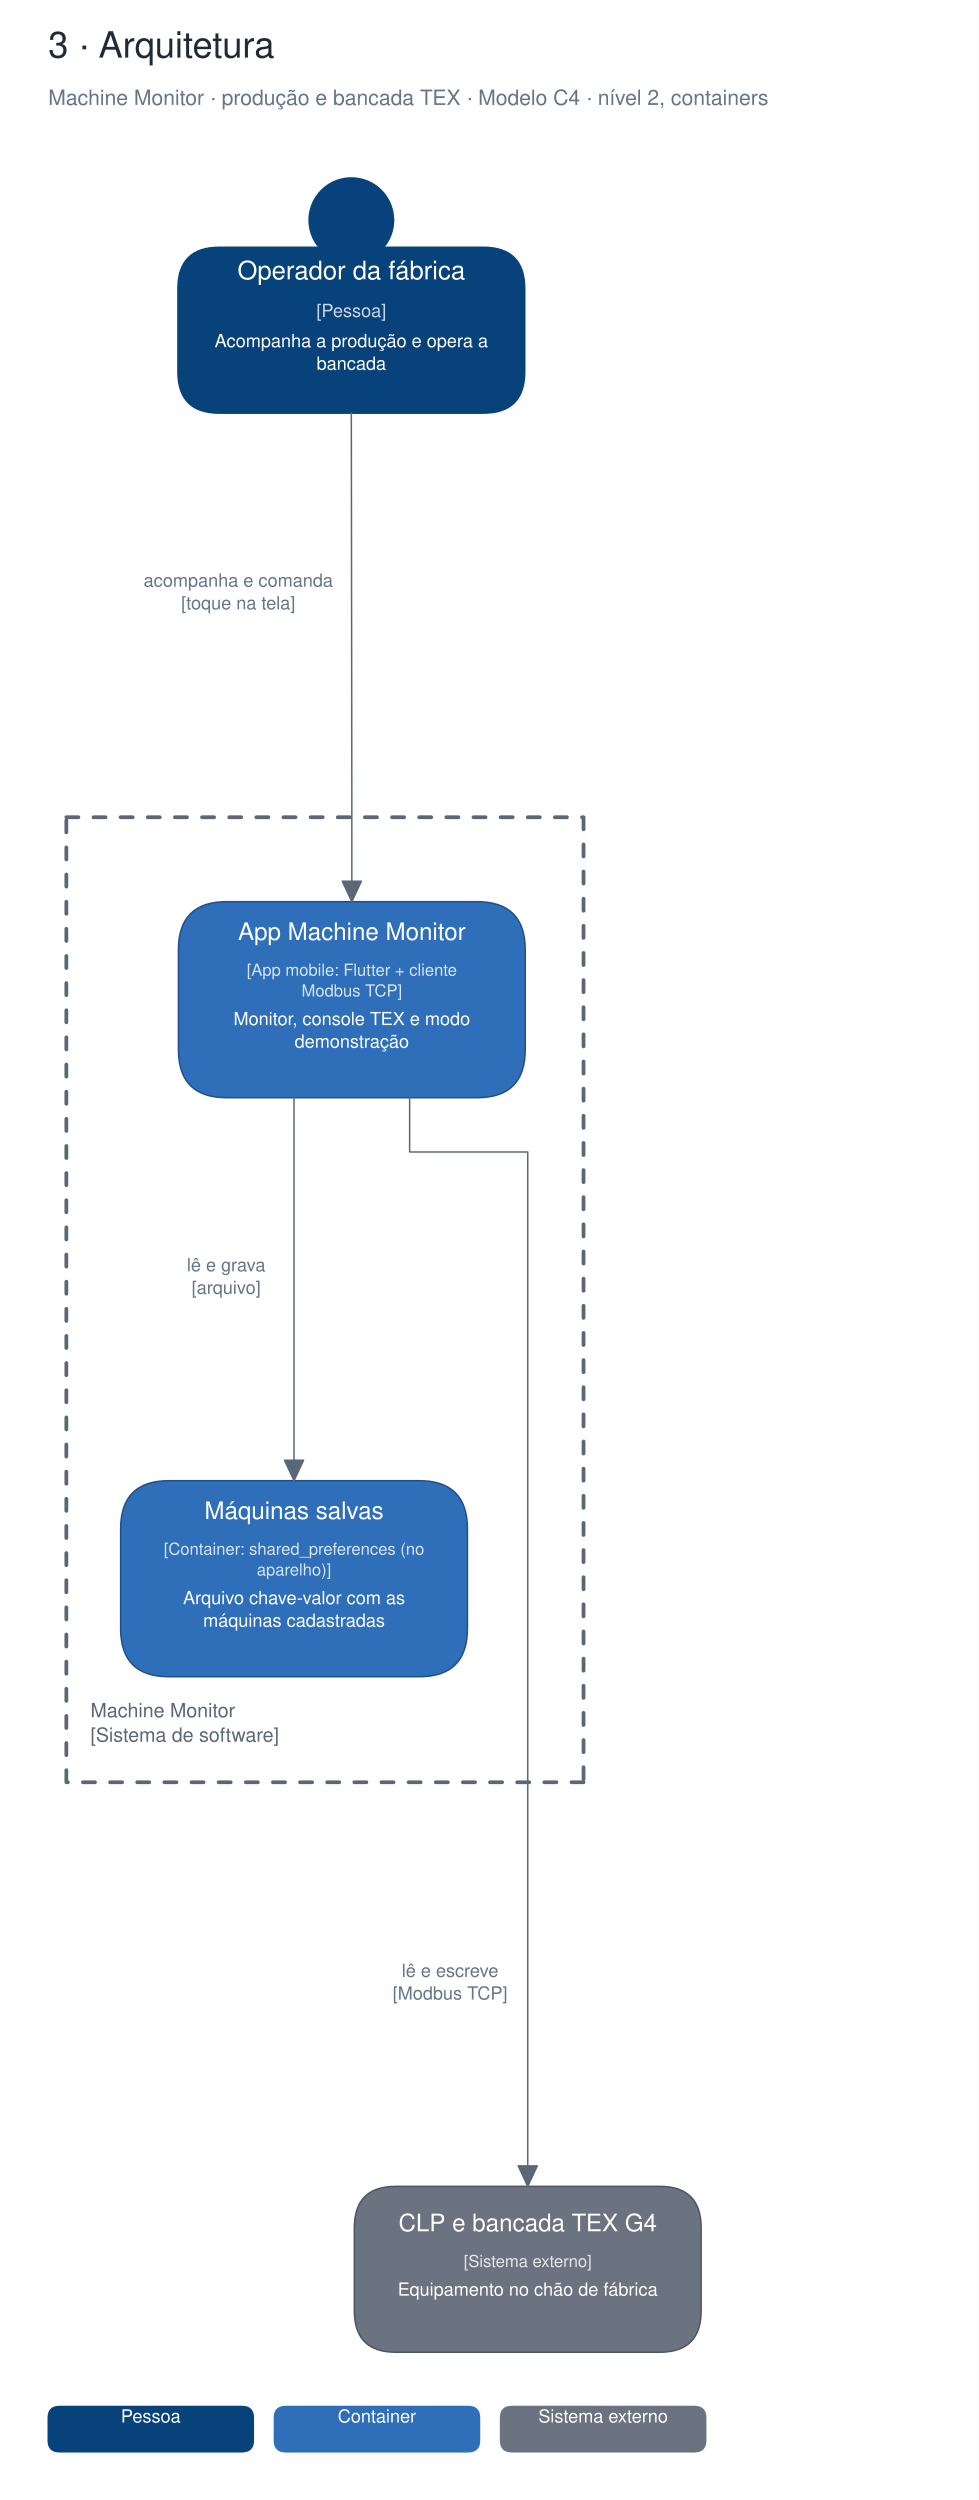
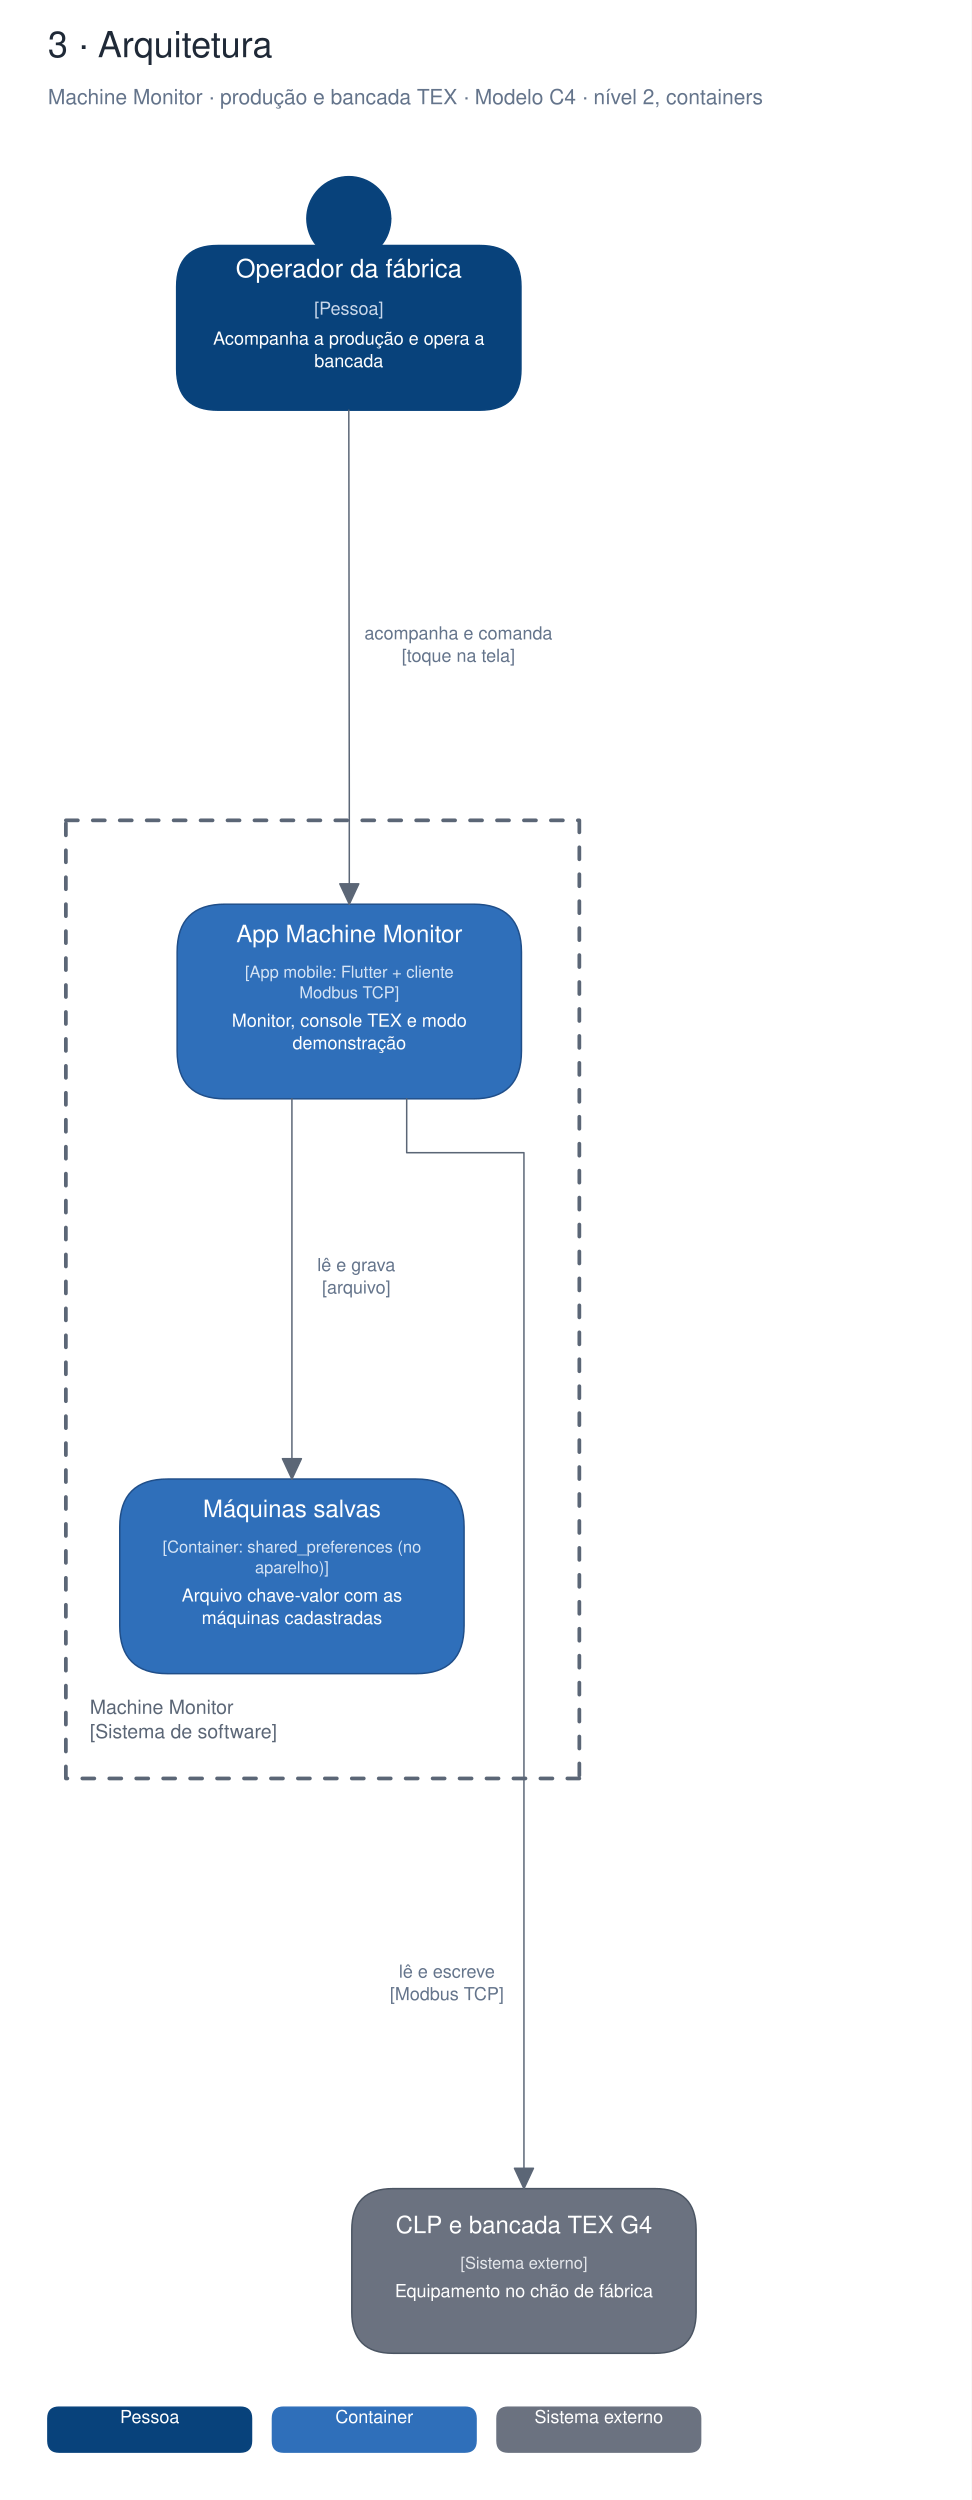
- <svg xmlns="http://www.w3.org/2000/svg" version="1.1" viewBox="0 0 649 1658" width="649" height="1658">
+ <svg xmlns="http://www.w3.org/2000/svg" version="1.1" viewBox="0 0 649 1670" width="649" height="1670">
  <defs>
    <style class="style-fonts">
      @font-face {
        font-family: "Virgil";
        src: url("http://localhost:5180/node_modules/@excalidraw/excalidraw/dist//dist/excalidraw-assets/Virgil.woff2");
      }
      @font-face {
        font-family: "Cascadia";
        src: url("http://localhost:5180/node_modules/@excalidraw/excalidraw/dist//dist/excalidraw-assets/Cascadia.woff2");
      }
      @font-face {
        font-family: "Assistant";
        src: url("http://localhost:5180/node_modules/@excalidraw/excalidraw/dist//dist/excalidraw-assets/Assistant-Regular.woff2");
      }
    </style>
  </defs>
-   <rect x="0" y="0" width="649" height="1658" fill="#ffffff" />
+   <rect x="0" y="0" width="649" height="1670" fill="#ffffff" />
  <g transform="translate(32 32) rotate(0 103 15)">
    <text x="0" y="0" font-family="Helvetica, Segoe UI Emoji" font-size="24px" fill="#1F2937" text-anchor="start" style="white-space: pre;" direction="ltr" dominant-baseline="text-before-edge">3 · Arquitetura</text>
  </g>
  <g transform="translate(32 66) rotate(0 292.5 8.75)">
    <text x="0" y="0" font-family="Helvetica, Segoe UI Emoji" font-size="14px" fill="#64748B" text-anchor="start" style="white-space: pre;" direction="ltr" dominant-baseline="text-before-edge">Machine Monitor · produção e bancada TEX · Modelo C4 · nível 2, containers</text>
  </g>
-   <g stroke-linecap="round" transform="translate(44 542) rotate(0 171.5 320)">
+   <g stroke-linecap="round" transform="translate(44 548) rotate(0 171.5 320)">
    <path d="M0 0 C68.81 0, 137.63 0, 343 0 M343 0 C343 132.57, 343 265.14, 343 640 M343 640 C245.74 640, 148.49 640, 0 640 M0 640 C0 406.95, 0 173.9, 0 0" stroke="#5B6676" stroke-width="2.5" fill="none" stroke-dasharray="8 10" />
  </g>
  <g stroke-linecap="round" transform="translate(205 118) rotate(0 28 28)">
    <path d="M56 28 C56 29.62, 55.86 31.27, 55.57 32.86 C55.29 34.46, 54.87 36.05, 54.31 37.58 C53.76 39.1, 53.06 40.6, 52.25 42 C51.44 43.4, 50.49 44.76, 49.45 46 C48.41 47.24, 47.24 48.41, 46 49.45 C44.76 50.49, 43.4 51.44, 42 52.25 C40.6 53.06, 39.1 53.76, 37.58 54.31 C36.05 54.87, 34.46 55.29, 32.86 55.57 C31.27 55.86, 29.62 56, 28 56 C26.38 56, 24.73 55.86, 23.14 55.57 C21.54 55.29, 19.95 54.87, 18.42 54.31 C16.9 53.76, 15.4 53.06, 14 52.25 C12.6 51.44, 11.24 50.49, 10 49.45 C8.76 48.41, 7.59 47.24, 6.55 46 C5.51 44.76, 4.56 43.4, 3.75 42 C2.94 40.6, 2.24 39.1, 1.69 37.58 C1.13 36.05, 0.71 34.46, 0.43 32.86 C0.14 31.27, 0 29.62, 0 28 C0 26.38, 0.14 24.73, 0.43 23.14 C0.71 21.54, 1.13 19.95, 1.69 18.42 C2.24 16.9, 2.94 15.4, 3.75 14 C4.56 12.6, 5.51 11.24, 6.55 10 C7.59 8.76, 8.76 7.59, 10 6.55 C11.24 5.51, 12.6 4.56, 14 3.75 C15.4 2.94, 16.9 2.24, 18.42 1.69 C19.95 1.13, 21.54 0.71, 23.14 0.43 C24.73 0.14, 26.38 0, 28 0 C29.62 0, 31.27 0.14, 32.86 0.43 C34.46 0.71, 36.05 1.13, 37.58 1.69 C39.1 2.24, 40.6 2.94, 42 3.75 C43.4 4.56, 44.76 5.51, 46 6.55 C47.24 7.59, 48.41 8.76, 49.45 10 C50.49 11.24, 51.44 12.6, 52.25 14 C53.06 15.4, 53.76 16.9, 54.31 18.42 C54.87 19.95, 55.29 21.54, 55.57 23.14 C55.86 24.73, 55.93 27.19, 56 28 C56.07 28.81, 56.07 27.19, 56 28" stroke="none" stroke-width="0" fill="#08427B" />
    <path d="M56 28 C56 29.62, 55.86 31.27, 55.57 32.86 C55.29 34.46, 54.87 36.05, 54.31 37.58 C53.76 39.1, 53.06 40.6, 52.25 42 C51.44 43.4, 50.49 44.76, 49.45 46 C48.41 47.24, 47.24 48.41, 46 49.45 C44.76 50.49, 43.4 51.44, 42 52.25 C40.6 53.06, 39.1 53.76, 37.58 54.31 C36.05 54.87, 34.46 55.29, 32.86 55.57 C31.27 55.86, 29.62 56, 28 56 C26.38 56, 24.73 55.86, 23.14 55.57 C21.54 55.29, 19.95 54.87, 18.42 54.31 C16.9 53.76, 15.4 53.06, 14 52.25 C12.6 51.44, 11.24 50.49, 10 49.45 C8.76 48.41, 7.59 47.24, 6.55 46 C5.51 44.76, 4.56 43.4, 3.75 42 C2.94 40.6, 2.24 39.1, 1.69 37.58 C1.13 36.05, 0.71 34.46, 0.43 32.86 C0.14 31.27, 0 29.62, 0 28 C0 26.38, 0.14 24.73, 0.43 23.14 C0.71 21.54, 1.13 19.95, 1.69 18.42 C2.24 16.9, 2.94 15.4, 3.75 14 C4.56 12.6, 5.51 11.24, 6.55 10 C7.59 8.76, 8.76 7.59, 10 6.55 C11.24 5.51, 12.6 4.56, 14 3.75 C15.4 2.94, 16.9 2.24, 18.42 1.69 C19.95 1.13, 21.54 0.71, 23.14 0.43 C24.73 0.14, 26.38 0, 28 0 C29.62 0, 31.27 0.14, 32.86 0.43 C34.46 0.71, 36.05 1.13, 37.58 1.69 C39.1 2.24, 40.6 2.94, 42 3.75 C43.4 4.56, 44.76 5.51, 46 6.55 C47.24 7.59, 48.41 8.76, 49.45 10 C50.49 11.24, 51.44 12.6, 52.25 14 C53.06 15.4, 53.76 16.9, 54.31 18.42 C54.87 19.95, 55.29 21.54, 55.57 23.14 C55.86 24.73, 55.93 27.19, 56 28 C56.07 28.81, 56.07 27.19, 56 28" stroke="#08427B" stroke-width="1" fill="none" />
  </g>
  <g stroke-linecap="round" transform="translate(118 164) rotate(0 115 55)">
    <path d="M27.5 0 C65.62 0, 103.73 0, 202.5 0 C220.83 0, 230 9.17, 230 27.5 C230 42.63, 230 57.77, 230 82.5 C230 100.83, 220.83 110, 202.5 110 C150.96 110, 99.43 110, 27.5 110 C9.17 110, 0 100.83, 0 82.5 C0 66.17, 0 49.84, 0 27.5 C0 9.17, 9.17 0, 27.5 0" stroke="none" stroke-width="0" fill="#08427B" />
    <path d="M27.5 0 C62.61 0, 97.72 0, 202.5 0 M27.5 0 C88.95 0, 150.39 0, 202.5 0 M202.5 0 C220.83 0, 230 9.17, 230 27.5 M202.5 0 C220.83 0, 230 9.17, 230 27.5 M230 27.5 C230 42.23, 230 56.96, 230 82.5 M230 27.5 C230 45.24, 230 62.99, 230 82.5 M230 82.5 C230 100.83, 220.83 110, 202.5 110 M230 82.5 C230 100.83, 220.83 110, 202.5 110 M202.5 110 C165.78 110, 129.06 110, 27.5 110 M202.5 110 C162.13 110, 121.77 110, 27.5 110 M27.5 110 C9.17 110, 0 100.83, 0 82.5 M27.5 110 C9.17 110, 0 100.83, 0 82.5 M0 82.5 C0 69.29, 0 56.09, 0 27.5 M0 82.5 C0 61.89, 0 41.28, 0 27.5 M0 27.5 C0 9.17, 9.17 0, 27.5 0 M0 27.5 C0 9.17, 9.17 0, 27.5 0" stroke="#08427B" stroke-width="1" fill="none" />
  </g>
  <g transform="translate(140.5 180.875) rotate(0 92.5 10.625)">
    <text x="92.5" y="0" font-family="Helvetica, Segoe UI Emoji" font-size="17px" fill="#FFFFFF" text-anchor="middle" style="white-space: pre;" direction="ltr" dominant-baseline="text-before-edge">Operador da fábrica</text>
  </g>
  <g transform="translate(204 207.125) rotate(0 29 7.5)">
    <text x="29" y="0" font-family="Helvetica, Segoe UI Emoji" font-size="12px" fill="#C9D7EA" text-anchor="middle" style="white-space: pre;" direction="ltr" dominant-baseline="text-before-edge">[Pessoa]</text>
  </g>
  <g transform="translate(130 227.125) rotate(0 103 15)">
    <text x="103" y="0" font-family="Helvetica, Segoe UI Emoji" font-size="12px" fill="#FFFFFF" text-anchor="middle" style="white-space: pre;" direction="ltr" dominant-baseline="text-before-edge">Acompanha a produção e opera a</text>
    <text x="103" y="15" font-family="Helvetica, Segoe UI Emoji" font-size="12px" fill="#FFFFFF" text-anchor="middle" style="white-space: pre;" direction="ltr" dominant-baseline="text-before-edge">bancada</text>
  </g>
-   <g stroke-linecap="round" transform="translate(118.3333 598) rotate(0 115 65)">
+   <g stroke-linecap="round" transform="translate(118.3333 604) rotate(0 115 65)">
    <path d="M32 0 C81.43 0, 130.85 0, 198 0 C219.33 0, 230 10.67, 230 32 C230 56.86, 230 81.71, 230 98 C230 119.33, 219.33 130, 198 130 C158.79 130, 119.59 130, 32 130 C10.67 130, 0 119.33, 0 98 C0 80.19, 0 62.38, 0 32 C0 10.67, 10.67 0, 32 0" stroke="none" stroke-width="0" fill="#2F6FBA" />
    <path d="M32 0 C65.31 0, 98.62 0, 198 0 M32 0 C71.69 0, 111.38 0, 198 0 M198 0 C219.33 0, 230 10.67, 230 32 M198 0 C219.33 0, 230 10.67, 230 32 M230 32 C230 54.3, 230 76.59, 230 98 M230 32 C230 50.53, 230 69.05, 230 98 M230 98 C230 119.33, 219.33 130, 198 130 M230 98 C230 119.33, 219.33 130, 198 130 M198 130 C152.76 130, 107.53 130, 32 130 M198 130 C149.2 130, 100.41 130, 32 130 M32 130 C10.67 130, 0 119.33, 0 98 M32 130 C10.67 130, 0 119.33, 0 98 M0 98 C0 72.43, 0 46.87, 0 32 M0 98 C0 79.49, 0 60.98, 0 32 M0 32 C0 10.67, 10.67 0, 32 0 M0 32 C0 10.67, 10.67 0, 32 0" stroke="#1F4E89" stroke-width="1" fill="none" />
  </g>
-   <g transform="translate(145.8333 619.25) rotate(0 87.5 10)">
+   <g transform="translate(145.8333 625.25) rotate(0 87.5 10)">
    <text x="87.5" y="0" font-family="Helvetica, Segoe UI Emoji" font-size="16px" fill="#FFFFFF" text-anchor="middle" style="white-space: pre;" direction="ltr" dominant-baseline="text-before-edge">App Machine Monitor</text>
  </g>
-   <g transform="translate(138.8333 644.25) rotate(0 94.5 13.75)">
+   <g transform="translate(138.8333 650.25) rotate(0 94.5 13.75)">
    <text x="94.5" y="0" font-family="Helvetica, Segoe UI Emoji" font-size="11px" fill="#D6E4F5" text-anchor="middle" style="white-space: pre;" direction="ltr" dominant-baseline="text-before-edge">[App mobile: Flutter + cliente</text>
    <text x="94.5" y="13.75" font-family="Helvetica, Segoe UI Emoji" font-size="11px" fill="#D6E4F5" text-anchor="middle" style="white-space: pre;" direction="ltr" dominant-baseline="text-before-edge">Modbus TCP]</text>
  </g>
-   <g transform="translate(140.3333 676.75) rotate(0 93 15)">
+   <g transform="translate(140.3333 682.75) rotate(0 93 15)">
    <text x="93" y="0" font-family="Helvetica, Segoe UI Emoji" font-size="12px" fill="#FFFFFF" text-anchor="middle" style="white-space: pre;" direction="ltr" dominant-baseline="text-before-edge">Monitor, console TEX e modo</text>
    <text x="93" y="15" font-family="Helvetica, Segoe UI Emoji" font-size="12px" fill="#FFFFFF" text-anchor="middle" style="white-space: pre;" direction="ltr" dominant-baseline="text-before-edge">demonstração</text>
  </g>
-   <g stroke-linecap="round" transform="translate(80 982) rotate(0 115 65)">
+   <g stroke-linecap="round" transform="translate(80 988) rotate(0 115 65)">
    <path d="M32 0 C94.7 0, 157.39 0, 198 0 C219.33 0, 230 10.67, 230 32 C230 50.35, 230 68.7, 230 98 C230 119.33, 219.33 130, 198 130 C135.27 130, 72.55 130, 32 130 C10.67 130, 0 119.33, 0 98 C0 81.97, 0 65.94, 0 32 C0 10.67, 10.67 0, 32 0" stroke="none" stroke-width="0" fill="#2F6FBA" />
    <path d="M32 0 C65.31 0, 98.62 0, 198 0 M32 0 C86.3 0, 140.59 0, 198 0 M198 0 C219.33 0, 230 10.67, 230 32 M198 0 C219.33 0, 230 10.67, 230 32 M230 32 C230 45.72, 230 59.44, 230 98 M230 32 C230 47.76, 230 63.52, 230 98 M230 98 C230 119.33, 219.33 130, 198 130 M230 98 C230 119.33, 219.33 130, 198 130 M198 130 C142.36 130, 86.71 130, 32 130 M198 130 C138.7 130, 79.4 130, 32 130 M32 130 C10.67 130, 0 119.33, 0 98 M32 130 C10.67 130, 0 119.33, 0 98 M0 98 C0 75.92, 0 53.83, 0 32 M0 98 C0 72.52, 0 47.04, 0 32 M0 32 C0 10.67, 10.67 0, 32 0 M0 32 C0 10.67, 10.67 0, 32 0" stroke="#1F4E89" stroke-width="1" fill="none" />
  </g>
-   <g transform="translate(125.5 1003.25) rotate(0 69.5 10)">
+   <g transform="translate(125.5 1009.25) rotate(0 69.5 10)">
    <text x="69.5" y="0" font-family="Helvetica, Segoe UI Emoji" font-size="16px" fill="#FFFFFF" text-anchor="middle" style="white-space: pre;" direction="ltr" dominant-baseline="text-before-edge">Máquinas salvas</text>
  </g>
-   <g transform="translate(88 1028.25) rotate(0 107 13.75)">
+   <g transform="translate(88 1034.25) rotate(0 107 13.75)">
    <text x="107" y="0" font-family="Helvetica, Segoe UI Emoji" font-size="11px" fill="#D6E4F5" text-anchor="middle" style="white-space: pre;" direction="ltr" dominant-baseline="text-before-edge">[Container: shared_preferences (no</text>
    <text x="107" y="13.75" font-family="Helvetica, Segoe UI Emoji" font-size="11px" fill="#D6E4F5" text-anchor="middle" style="white-space: pre;" direction="ltr" dominant-baseline="text-before-edge">aparelho)]</text>
  </g>
-   <g transform="translate(105.5 1060.75) rotate(0 89.5 15)">
+   <g transform="translate(105.5 1066.75) rotate(0 89.5 15)">
    <text x="89.5" y="0" font-family="Helvetica, Segoe UI Emoji" font-size="12px" fill="#FFFFFF" text-anchor="middle" style="white-space: pre;" direction="ltr" dominant-baseline="text-before-edge">Arquivo chave-valor com as</text>
    <text x="89.5" y="15" font-family="Helvetica, Segoe UI Emoji" font-size="12px" fill="#FFFFFF" text-anchor="middle" style="white-space: pre;" direction="ltr" dominant-baseline="text-before-edge">máquinas cadastradas</text>
  </g>
-   <g stroke-linecap="round" transform="translate(235 1450) rotate(0 115 55)">
+   <g stroke-linecap="round" transform="translate(235 1462) rotate(0 115 55)">
    <path d="M27.5 0 C72.58 0, 117.67 0, 202.5 0 C220.83 0, 230 9.17, 230 27.5 C230 48.37, 230 69.24, 230 82.5 C230 100.83, 220.83 110, 202.5 110 C146.58 110, 90.65 110, 27.5 110 C9.17 110, 0 100.83, 0 82.5 C0 70.63, 0 58.76, 0 27.5 C0 9.17, 9.17 0, 27.5 0" stroke="none" stroke-width="0" fill="#6B7280" />
    <path d="M27.5 0 C62.62 0, 97.74 0, 202.5 0 M27.5 0 C65.13 0, 102.77 0, 202.5 0 M202.5 0 C220.83 0, 230 9.17, 230 27.5 M202.5 0 C220.83 0, 230 9.17, 230 27.5 M230 27.5 C230 42.78, 230 58.06, 230 82.5 M230 27.5 C230 49.33, 230 71.16, 230 82.5 M230 82.5 C230 100.83, 220.83 110, 202.5 110 M230 82.5 C230 100.83, 220.83 110, 202.5 110 M202.5 110 C132.87 110, 63.24 110, 27.5 110 M202.5 110 C163.91 110, 125.32 110, 27.5 110 M27.5 110 C9.17 110, 0 100.83, 0 82.5 M27.5 110 C9.17 110, 0 100.83, 0 82.5 M0 82.5 C0 67, 0 51.5, 0 27.5 M0 82.5 C0 66.45, 0 50.41, 0 27.5 M0 27.5 C0 9.17, 9.17 0, 27.5 0 M0 27.5 C0 9.17, 9.17 0, 27.5 0" stroke="#4B5563" stroke-width="1" fill="none" />
  </g>
-   <g transform="translate(258 1475.625) rotate(0 92 10)">
+   <g transform="translate(258 1487.625) rotate(0 92 10)">
    <text x="92" y="0" font-family="Helvetica, Segoe UI Emoji" font-size="16px" fill="#FFFFFF" text-anchor="middle" style="white-space: pre;" direction="ltr" dominant-baseline="text-before-edge">CLP e bancada TEX G4</text>
  </g>
-   <g transform="translate(295.5 1500.625) rotate(0 54.5 6.875)">
+   <g transform="translate(295.5 1512.625) rotate(0 54.5 6.875)">
    <text x="54.5" y="0" font-family="Helvetica, Segoe UI Emoji" font-size="11px" fill="#E5E7EB" text-anchor="middle" style="white-space: pre;" direction="ltr" dominant-baseline="text-before-edge">[Sistema externo]</text>
  </g>
-   <g transform="translate(247 1519.375) rotate(0 103 7.5)">
+   <g transform="translate(247 1531.375) rotate(0 103 7.5)">
    <text x="103" y="0" font-family="Helvetica, Segoe UI Emoji" font-size="12px" fill="#FFFFFF" text-anchor="middle" style="white-space: pre;" direction="ltr" dominant-baseline="text-before-edge">Equipamento no chão de fábrica</text>
  </g>
  <g stroke-linecap="round">
-     <g transform="translate(233 274) rotate(0 0.1666667 162)">
-       <path d="M0 0 C0.07 50.98, 0.13 101.96, 0.33 254 M0 0 C0.1 76.97, 0.2 153.94, 0.33 254 M0.33 254 C0.33 276.12, 0.33 298.23, 0.33 324 M0.33 254 C0.33 276.34, 0.33 298.69, 0.33 324" stroke="#5B6676" stroke-width="1" fill="none" />
+     <g transform="translate(233 274) rotate(0 0.1666667 165)">
+       <path d="M0 0 C0.07 50.98, 0.13 101.96, 0.33 254 M0 0 C0.1 76.97, 0.2 153.94, 0.33 254 M0.33 254 C0.33 278.01, 0.33 302.02, 0.33 330 M0.33 254 C0.33 278.26, 0.33 302.52, 0.33 330" stroke="#5B6676" stroke-width="1" fill="none" />
    </g>
-     <g transform="translate(233 274) rotate(0 0.1666667 162)">
-       <path d="M0.33 324 L-6.01 310.41 L6.67 310.41 L0.33 324" stroke="none" stroke-width="0" fill="#5B6676" fill-rule="evenodd" />
-       <path d="M0.33 324 C-0.94 321.27, -2.21 318.54, -6.01 310.41 M0.33 324 C-1.59 319.88, -3.51 315.76, -6.01 310.41 M-6.01 310.41 C-2 310.41, 2.01 310.41, 6.67 310.41 M-6.01 310.41 C-1.96 310.41, 2.09 310.41, 6.67 310.41 M6.67 310.41 C4.41 315.27, 2.14 320.13, 0.33 324 M6.67 310.41 C5.26 313.43, 3.85 316.46, 0.33 324 M0.33 324 C0.33 324, 0.33 324, 0.33 324 M0.33 324 C0.33 324, 0.33 324, 0.33 324" stroke="#5B6676" stroke-width="1" fill="none" />
+     <g transform="translate(233 274) rotate(0 0.1666667 165)">
+       <path d="M0.33 330 L-6.01 316.41 L6.67 316.41 L0.33 330" stroke="none" stroke-width="0" fill="#5B6676" fill-rule="evenodd" />
+       <path d="M0.33 330 C-0.94 327.27, -2.21 324.54, -6.01 316.41 M0.33 330 C-1.59 325.88, -3.51 321.76, -6.01 316.41 M-6.01 316.41 C-2 316.41, 2.01 316.41, 6.67 316.41 M-6.01 316.41 C-1.96 316.41, 2.09 316.41, 6.67 316.41 M6.67 316.41 C4.41 321.27, 2.14 326.13, 0.33 330 M6.67 316.41 C5.26 319.43, 3.85 322.46, 0.33 330 M0.33 330 C0.33 330, 0.33 330, 0.33 330 M0.33 330 C0.33 330, 0.33 330, 0.33 330" stroke="#5B6676" stroke-width="1" fill="none" />
    </g>
  </g>
  <mask />
-   <g stroke-linecap="round" transform="translate(87 383) rotate(0 71 18)">
-     <path d="M0 0 L142 0 L142 36 L0 36" stroke="none" stroke-width="0" fill="#FFFFFF" />
-     <path d="M0 0 C28.5 0, 57 0, 142 0 M0 0 C53.25 0, 106.51 0, 142 0 M142 0 C142 12.64, 142 25.28, 142 36 M142 0 C142 10.6, 142 21.2, 142 36 M142 36 C96.7 36, 51.39 36, 0 36 M142 36 C104.56 36, 67.12 36, 0 36 M0 36 C0 27.77, 0 19.54, 0 0 M0 36 C0 23.75, 0 11.49, 0 0" stroke="transparent" stroke-width="2" fill="none" />
-   </g>
-   <g transform="translate(89 386) rotate(0 69 15)">
-     <text x="69" y="0" font-family="Helvetica, Segoe UI Emoji" font-size="12px" fill="#64748B" text-anchor="middle" style="white-space: pre;" direction="ltr" dominant-baseline="text-before-edge">acompanha e comanda</text>
-     <text x="69" y="15" font-family="Helvetica, Segoe UI Emoji" font-size="12px" fill="#64748B" text-anchor="middle" style="white-space: pre;" direction="ltr" dominant-baseline="text-before-edge">[toque na tela]</text>
-   </g>
  <g stroke-linecap="round">
-     <g transform="translate(195 728) rotate(0 0 127)">
-       <path d="M0 0 C0 50.98, 0 101.97, 0 254 M0 0 C0 81.03, 0 162.06, 0 254" stroke="#5B6676" stroke-width="1" fill="none" />
+     <g transform="translate(195 734) rotate(0 0 127)">
+       <path d="M0 0 C0 50.98, 0 101.96, 0 254 M0 0 C0 95.26, 0 190.51, 0 254" stroke="#5B6676" stroke-width="1" fill="none" />
    </g>
-     <g transform="translate(195 728) rotate(0 0 127)">
+     <g transform="translate(195 734) rotate(0 0 127)">
      <path d="M0 254 L-6.34 240.41 L6.34 240.41 L0 254" stroke="none" stroke-width="0" fill="#5B6676" fill-rule="evenodd" />
-       <path d="M0 254 C-1.27 251.27, -2.54 248.54, -6.34 240.41 M0 254 C-2.02 249.66, -4.04 245.33, -6.34 240.41 M-6.34 240.41 C-3.53 240.41, -0.73 240.41, 6.34 240.41 M-6.34 240.41 C-3.23 240.41, -0.13 240.41, 6.34 240.41 M6.34 240.41 C4.8 243.7, 3.27 246.99, 0 254 M6.34 240.41 C4.15 245.1, 1.96 249.8, 0 254 M0 254 C0 254, 0 254, 0 254 M0 254 C0 254, 0 254, 0 254" stroke="#5B6676" stroke-width="1" fill="none" />
+       <path d="M0 254 C-1.27 251.27, -2.54 248.54, -6.34 240.41 M0 254 C-2.38 248.9, -4.75 243.8, -6.34 240.41 M-6.34 240.41 C-1.89 240.41, 2.56 240.41, 6.34 240.41 M-6.34 240.41 C-2.61 240.41, 1.13 240.41, 6.34 240.41 M6.34 240.41 C4.32 244.74, 2.29 249.08, 0 254 M6.34 240.41 C4.67 243.99, 3 247.57, 0 254 M0 254 C0 254, 0 254, 0 254 M0 254 C0 254, 0 254, 0 254" stroke="#5B6676" stroke-width="1" fill="none" />
    </g>
  </g>
  <mask />
-   <g stroke-linecap="round" transform="translate(109 837) rotate(0 41 18)">
-     <path d="M0 0 L82 0 L82 36 L0 36" stroke="none" stroke-width="0" fill="#FFFFFF" />
-     <path d="M0 0 C16.46 0, 32.92 0, 82 0 M0 0 C32.06 0, 64.12 0, 82 0 M82 0 C82 9.23, 82 18.47, 82 36 M82 0 C82 7.93, 82 15.86, 82 36 M82 36 C65.31 36, 48.61 36, 0 36 M82 36 C50.32 36, 18.63 36, 0 36 M0 36 C0 26.97, 0 17.95, 0 0 M0 36 C0 21.78, 0 7.56, 0 0" stroke="transparent" stroke-width="2" fill="none" />
-   </g>
-   <g transform="translate(111 840) rotate(0 39 15)">
-     <text x="39" y="0" font-family="Helvetica, Segoe UI Emoji" font-size="12px" fill="#64748B" text-anchor="middle" style="white-space: pre;" direction="ltr" dominant-baseline="text-before-edge">lê e grava</text>
-     <text x="39" y="15" font-family="Helvetica, Segoe UI Emoji" font-size="12px" fill="#64748B" text-anchor="middle" style="white-space: pre;" direction="ltr" dominant-baseline="text-before-edge">[arquivo]</text>
-   </g>
  <g stroke-linecap="round">
-     <g transform="translate(271.6667 728) rotate(0 39.16667 361)">
-       <path d="M0 0 C0 7.23, 0 14.45, 0 36 M0 0 C0 12.06, 0 24.12, 0 36 M0 36 C25.6 36, 51.19 36, 78.33 36 M0 36 C29.05 36, 58.11 36, 78.33 36 M78.33 36 C78.33 260.05, 78.33 484.1, 78.33 722 M78.33 36 C78.33 219.99, 78.33 403.98, 78.33 722" stroke="#5B6676" stroke-width="1" fill="none" />
+     <g transform="translate(271.6667 734) rotate(0 39.16667 364)">
+       <path d="M0 0 C0 7.23, 0 14.45, 0 36 M0 0 C0 8.89, 0 17.79, 0 36 M0 36 C30.25 36, 60.51 36, 78.33 36 M0 36 C21.13 36, 42.26 36, 78.33 36 M78.33 36 C78.33 230.14, 78.33 424.28, 78.33 728 M78.33 36 C78.33 246.76, 78.33 457.52, 78.33 728" stroke="#5B6676" stroke-width="1" fill="none" />
    </g>
-     <g transform="translate(271.6667 728) rotate(0 39.16667 361)">
-       <path d="M78.33 722 L71.99 708.41 L84.67 708.41 L78.33 722" stroke="none" stroke-width="0" fill="#5B6676" fill-rule="evenodd" />
-       <path d="M78.33 722 C77.06 719.27, 75.79 716.54, 71.99 708.41 M78.33 722 C76.21 717.45, 74.09 712.89, 71.99 708.41 M71.99 708.41 C76.14 708.41, 80.28 708.41, 84.67 708.41 M71.99 708.41 C76.7 708.41, 81.4 708.41, 84.67 708.41 M84.67 708.41 C82.6 712.85, 80.53 717.29, 78.33 722 M84.67 708.41 C82.97 712.05, 81.27 715.7, 78.33 722 M78.33 722 C78.33 722, 78.33 722, 78.33 722 M78.33 722 C78.33 722, 78.33 722, 78.33 722" stroke="#5B6676" stroke-width="1" fill="none" />
+     <g transform="translate(271.6667 734) rotate(0 39.16667 364)">
+       <path d="M78.33 728 L71.99 714.41 L84.67 714.41 L78.33 728" stroke="none" stroke-width="0" fill="#5B6676" fill-rule="evenodd" />
+       <path d="M78.33 728 C77.06 725.27, 75.79 722.54, 71.99 714.41 M78.33 728 C76.77 724.64, 75.2 721.28, 71.99 714.41 M71.99 714.41 C76.89 714.41, 81.79 714.41, 84.67 714.41 M71.99 714.41 C75.41 714.41, 78.83 714.41, 84.67 714.41 M84.67 714.41 C82.89 718.22, 81.12 722.03, 78.33 728 M84.67 714.41 C82.74 718.55, 80.81 722.69, 78.33 728 M78.33 728 C78.33 728, 78.33 728, 78.33 728 M78.33 728 C78.33 728, 78.33 728, 78.33 728" stroke="#5B6676" stroke-width="1" fill="none" />
    </g>
  </g>
  <mask />
-   <g stroke-linecap="round" transform="translate(251 1305) rotate(0 47.5 18)">
+   <g stroke-linecap="round" transform="translate(57 1139.5) rotate(0 82.5 18.25)">
+     <path d="M0 0 L165 0 L165 36.5 L0 36.5" stroke="none" stroke-width="0" fill="#FFFFFF" />
+     <path d="M0 0 C33.12 0, 66.24 0, 165 0 M0 0 C52.64 0, 105.27 0, 165 0 M165 0 C165 8.08, 165 16.16, 165 36.5 M165 0 C165 8.94, 165 17.89, 165 36.5 M165 36.5 C125.06 36.5, 85.12 36.5, 0 36.5 M165 36.5 C108 36.5, 50.99 36.5, 0 36.5 M0 36.5 C0 25.18, 0 13.87, 0 0 M0 36.5 C0 27.61, 0 18.73, 0 0" stroke="transparent" stroke-width="2" fill="none" />
+   </g>
+   <g transform="translate(60 1141.5) rotate(0 78.5 16.25)">
+     <text x="0" y="0" font-family="Helvetica, Segoe UI Emoji" font-size="13px" fill="#5B6676" text-anchor="start" style="white-space: pre;" direction="ltr" dominant-baseline="text-before-edge">Machine Monitor</text>
+     <text x="0" y="16.25" font-family="Helvetica, Segoe UI Emoji" font-size="13px" fill="#5B6676" text-anchor="start" style="white-space: pre;" direction="ltr" dominant-baseline="text-before-edge">[Sistema de software]</text>
+   </g>
+   <g stroke-linecap="round" transform="translate(32 1608) rotate(0 68 15)">
+     <path d="M7.5 0 C36.24 0, 64.97 0, 128.5 0 C133.5 0, 136 2.5, 136 7.5 C136 12.11, 136 16.73, 136 22.5 C136 27.5, 133.5 30, 128.5 30 C87.56 30, 46.62 30, 7.5 30 C2.5 30, 0 27.5, 0 22.5 C0 19.43, 0 16.35, 0 7.5 C0 2.5, 2.5 0, 7.5 0" stroke="none" stroke-width="0" fill="#08427B" />
+     <path d="M7.5 0 C31.79 0, 56.08 0, 128.5 0 M7.5 0 C39.32 0, 71.15 0, 128.5 0 M128.5 0 C133.5 0, 136 2.5, 136 7.5 M128.5 0 C133.5 0, 136 2.5, 136 7.5 M136 7.5 C136 11.03, 136 14.56, 136 22.5 M136 7.5 C136 12.04, 136 16.58, 136 22.5 M136 22.5 C136 27.5, 133.5 30, 128.5 30 M136 22.5 C136 27.5, 133.5 30, 128.5 30 M128.5 30 C87.49 30, 46.48 30, 7.5 30 M128.5 30 C84.59 30, 40.68 30, 7.5 30 M7.5 30 C2.5 30, 0 27.5, 0 22.5 M7.5 30 C2.5 30, 0 27.5, 0 22.5 M0 22.5 C0 18.55, 0 14.61, 0 7.5 M0 22.5 C0 16.81, 0 11.11, 0 7.5 M0 7.5 C0 2.5, 2.5 0, 7.5 0 M0 7.5 C0 2.5, 2.5 0, 7.5 0" stroke="#08427B" stroke-width="1" fill="none" />
+   </g>
+   <g transform="translate(42 1615.5) rotate(0 58 7.5)">
+     <text x="58" y="0" font-family="Helvetica, Segoe UI Emoji" font-size="12px" fill="#FFFFFF" text-anchor="middle" style="white-space: pre;" direction="ltr" dominant-baseline="text-before-edge">Pessoa</text>
+   </g>
+   <g stroke-linecap="round" transform="translate(182 1608) rotate(0 68 15)">
+     <path d="M7.5 0 C41.07 0, 74.64 0, 128.5 0 C133.5 0, 136 2.5, 136 7.5 C136 12.88, 136 18.25, 136 22.5 C136 27.5, 133.5 30, 128.5 30 C103.19 30, 77.87 30, 7.5 30 C2.5 30, 0 27.5, 0 22.5 C0 18.13, 0 13.76, 0 7.5 C0 2.5, 2.5 0, 7.5 0" stroke="none" stroke-width="0" fill="#2F6FBA" />
+     <path d="M7.5 0 C31.79 0, 56.08 0, 128.5 0 M7.5 0 C32.55 0, 57.59 0, 128.5 0 M128.5 0 C133.5 0, 136 2.5, 136 7.5 M128.5 0 C133.5 0, 136 2.5, 136 7.5 M136 7.5 C136 11.56, 136 15.61, 136 22.5 M136 7.5 C136 11.72, 136 15.95, 136 22.5 M136 22.5 C136 27.5, 133.5 30, 128.5 30 M136 22.5 C136 27.5, 133.5 30, 128.5 30 M128.5 30 C83.7 30, 38.89 30, 7.5 30 M128.5 30 C80.76 30, 33.02 30, 7.5 30 M7.5 30 C2.5 30, 0 27.5, 0 22.5 M7.5 30 C2.5 30, 0 27.5, 0 22.5 M0 22.5 C0 18.95, 0 15.4, 0 7.5 M0 22.5 C0 17.51, 0 12.53, 0 7.5 M0 7.5 C0 2.5, 2.5 0, 7.5 0 M0 7.5 C0 2.5, 2.5 0, 7.5 0" stroke="#2F6FBA" stroke-width="1" fill="none" />
+   </g>
+   <g transform="translate(192 1615.5) rotate(0 58 7.5)">
+     <text x="58" y="0" font-family="Helvetica, Segoe UI Emoji" font-size="12px" fill="#FFFFFF" text-anchor="middle" style="white-space: pre;" direction="ltr" dominant-baseline="text-before-edge">Container</text>
+   </g>
+   <g stroke-linecap="round" transform="translate(332 1608) rotate(0 68 15)">
+     <path d="M7.5 0 C45.91 0, 84.32 0, 128.5 0 C133.5 0, 136 2.5, 136 7.5 C136 10.64, 136 13.77, 136 22.5 C136 27.5, 133.5 30, 128.5 30 C94.61 30, 60.73 30, 7.5 30 C2.5 30, 0 27.5, 0 22.5 C0 16.83, 0 11.16, 0 7.5 C0 2.5, 2.5 0, 7.5 0" stroke="none" stroke-width="0" fill="#6B7280" />
+     <path d="M7.5 0 C31.79 0, 56.08 0, 128.5 0 M7.5 0 C49.97 0, 92.44 0, 128.5 0 M128.5 0 C133.5 0, 136 2.5, 136 7.5 M128.5 0 C133.5 0, 136 2.5, 136 7.5 M136 7.5 C136 12.08, 136 16.66, 136 22.5 M136 7.5 C136 11.41, 136 15.32, 136 22.5 M136 22.5 C136 27.5, 133.5 30, 128.5 30 M136 22.5 C136 27.5, 133.5 30, 128.5 30 M128.5 30 C104.1 30, 79.71 30, 7.5 30 M128.5 30 C101.13 30, 73.77 30, 7.5 30 M7.5 30 C2.5 30, 0 27.5, 0 22.5 M7.5 30 C2.5 30, 0 27.5, 0 22.5 M0 22.5 C0 19.34, 0 16.19, 0 7.5 M0 22.5 C0 18.22, 0 13.94, 0 7.5 M0 7.5 C0 2.5, 2.5 0, 7.5 0 M0 7.5 C0 2.5, 2.5 0, 7.5 0" stroke="#6B7280" stroke-width="1" fill="none" />
+   </g>
+   <g transform="translate(342 1615.5) rotate(0 58 7.5)">
+     <text x="58" y="0" font-family="Helvetica, Segoe UI Emoji" font-size="12px" fill="#FFFFFF" text-anchor="middle" style="white-space: pre;" direction="ltr" dominant-baseline="text-before-edge">Sistema externo</text>
+   </g>
+   <g stroke-linecap="round" transform="translate(237.2165 423) rotate(0 69 16)">
+     <path d="M0 0 L138 0 L138 32 L0 32" stroke="none" stroke-width="0" fill="#FFFFFF" />
+     <path d="M0 0 C27.7 0, 55.41 0, 138 0 M0 0 C40.7 0, 81.41 0, 138 0 M138 0 C138 9.68, 138 19.35, 138 32 M138 0 C138 7.91, 138 15.83, 138 32 M138 32 C91.88 32, 45.77 32, 0 32 M138 32 C100.36 32, 62.72 32, 0 32 M0 32 C0 24.46, 0 16.93, 0 0 M0 32 C0 23.82, 0 15.64, 0 0" stroke="transparent" stroke-width="2" fill="none" />
+   </g>
+   <g transform="translate(239.2165 424) rotate(0 67 15)">
+     <text x="67" y="0" font-family="Helvetica, Segoe UI Emoji" font-size="12px" fill="#64748B" text-anchor="middle" style="white-space: pre;" direction="ltr" dominant-baseline="text-before-edge">acompanha e comanda</text>
+     <text x="67" y="15" font-family="Helvetica, Segoe UI Emoji" font-size="12px" fill="#64748B" text-anchor="middle" style="white-space: pre;" direction="ltr" dominant-baseline="text-before-edge">[toque na tela]</text>
+   </g>
+   <g stroke-linecap="round" transform="translate(199 845) rotate(0 39 16)">
+     <path d="M0 0 L78 0 L78 32 L0 32" stroke="none" stroke-width="0" fill="#FFFFFF" />
+     <path d="M0 0 C15.66 0, 31.32 0, 78 0 M0 0 C18.64 0, 37.28 0, 78 0 M78 0 C78 11.93, 78 23.85, 78 32 M78 0 C78 12.73, 78 25.46, 78 32 M78 32 C57.94 32, 37.88 32, 0 32 M78 32 C50.34 32, 22.69 32, 0 32 M0 32 C0 21.86, 0 11.72, 0 0 M0 32 C0 20.52, 0 9.05, 0 0" stroke="transparent" stroke-width="2" fill="none" />
+   </g>
+   <g transform="translate(201 846) rotate(0 37 15)">
+     <text x="37" y="0" font-family="Helvetica, Segoe UI Emoji" font-size="12px" fill="#64748B" text-anchor="middle" style="white-space: pre;" direction="ltr" dominant-baseline="text-before-edge">lê e grava</text>
+     <text x="37" y="15" font-family="Helvetica, Segoe UI Emoji" font-size="12px" fill="#64748B" text-anchor="middle" style="white-space: pre;" direction="ltr" dominant-baseline="text-before-edge">[arquivo]</text>
+   </g>
+   <g stroke-linecap="round" transform="translate(251 1317) rotate(0 47.5 18)">
    <path d="M0 0 L95 0 L95 36 L0 36" stroke="none" stroke-width="0" fill="#FFFFFF" />
-     <path d="M0 0 C19.07 0, 38.14 0, 95 0 M0 0 C19.66 0, 39.33 0, 95 0 M95 0 C95 13.03, 95 26.06, 95 36 M95 0 C95 12.46, 95 24.92, 95 36 M95 36 C67.63 36, 40.26 36, 0 36 M95 36 C65.63 36, 36.27 36, 0 36 M0 36 C0 26.18, 0 16.36, 0 0 M0 36 C0 27.02, 0 18.04, 0 0" stroke="transparent" stroke-width="2" fill="none" />
+     <path d="M0 0 C19.07 0, 38.15 0, 95 0 M0 0 C36.38 0, 72.76 0, 95 0 M95 0 C95 8.75, 95 17.49, 95 36 M95 0 C95 12.54, 95 25.09, 95 36 M95 36 C58.88 36, 22.76 36, 0 36 M95 36 C72.54 36, 50.09 36, 0 36 M0 36 C0 21.66, 0 7.32, 0 0 M0 36 C0 26.58, 0 17.16, 0 0" stroke="transparent" stroke-width="2" fill="none" />
  </g>
-   <g transform="translate(253 1308) rotate(0 45.5 15)">
+   <g transform="translate(253 1318) rotate(0 45.5 17)">
    <text x="45.5" y="0" font-family="Helvetica, Segoe UI Emoji" font-size="12px" fill="#64748B" text-anchor="middle" style="white-space: pre;" direction="ltr" dominant-baseline="text-before-edge">lê e escreve</text>
    <text x="45.5" y="15" font-family="Helvetica, Segoe UI Emoji" font-size="12px" fill="#64748B" text-anchor="middle" style="white-space: pre;" direction="ltr" dominant-baseline="text-before-edge">[Modbus TCP]</text>
  </g>
-   <g stroke-linecap="round" transform="translate(57 1133.5) rotate(0 82.5 18.25)">
-     <path d="M0 0 L165 0 L165 36.5 L0 36.5" stroke="none" stroke-width="0" fill="#FFFFFF" />
-     <path d="M0 0 C33.12 0, 66.25 0, 165 0 M0 0 C57.91 0, 115.82 0, 165 0 M165 0 C165 8.47, 165 16.95, 165 36.5 M165 0 C165 10.83, 165 21.66, 165 36.5 M165 36.5 C130.16 36.5, 95.32 36.5, 0 36.5 M165 36.5 C100.5 36.5, 35.99 36.5, 0 36.5 M0 36.5 C0 23.57, 0 10.65, 0 0 M0 36.5 C0 23.63, 0 10.76, 0 0" stroke="transparent" stroke-width="2" fill="none" />
-   </g>
-   <g transform="translate(60 1135.5) rotate(0 78.5 16.25)">
-     <text x="0" y="0" font-family="Helvetica, Segoe UI Emoji" font-size="13px" fill="#5B6676" text-anchor="start" style="white-space: pre;" direction="ltr" dominant-baseline="text-before-edge">Machine Monitor</text>
-     <text x="0" y="16.25" font-family="Helvetica, Segoe UI Emoji" font-size="13px" fill="#5B6676" text-anchor="start" style="white-space: pre;" direction="ltr" dominant-baseline="text-before-edge">[Sistema de software]</text>
-   </g>
-   <g stroke-linecap="round" transform="translate(32 1596) rotate(0 68 15)">
-     <path d="M7.5 0 C50.74 0, 93.99 0, 128.5 0 C133.5 0, 136 2.5, 136 7.5 C136 11.4, 136 15.29, 136 22.5 C136 27.5, 133.5 30, 128.5 30 C86.04 30, 43.58 30, 7.5 30 C2.5 30, 0 27.5, 0 22.5 C0 18.53, 0 14.57, 0 7.5 C0 2.5, 2.5 0, 7.5 0" stroke="none" stroke-width="0" fill="#08427B" />
-     <path d="M7.5 0 C31.79 0, 56.08 0, 128.5 0 M7.5 0 C43.19 0, 78.88 0, 128.5 0 M128.5 0 C133.5 0, 136 2.5, 136 7.5 M128.5 0 C133.5 0, 136 2.5, 136 7.5 M136 7.5 C136 12.61, 136 17.71, 136 22.5 M136 7.5 C136 11.1, 136 14.69, 136 22.5 M136 22.5 C136 27.5, 133.5 30, 128.5 30 M136 22.5 C136 27.5, 133.5 30, 128.5 30 M128.5 30 C100.31 30, 72.12 30, 7.5 30 M128.5 30 C97.3 30, 66.11 30, 7.5 30 M7.5 30 C2.5 30, 0 27.5, 0 22.5 M7.5 30 C2.5 30, 0 27.5, 0 22.5 M0 22.5 C0 16.74, 0 10.98, 0 7.5 M0 22.5 C0 18.93, 0 15.36, 0 7.5 M0 7.5 C0 2.5, 2.5 0, 7.5 0 M0 7.5 C0 2.5, 2.5 0, 7.5 0" stroke="#08427B" stroke-width="1" fill="none" />
-   </g>
-   <g transform="translate(42 1603.5) rotate(0 58 7.5)">
-     <text x="58" y="0" font-family="Helvetica, Segoe UI Emoji" font-size="12px" fill="#FFFFFF" text-anchor="middle" style="white-space: pre;" direction="ltr" dominant-baseline="text-before-edge">Pessoa</text>
-   </g>
-   <g stroke-linecap="round" transform="translate(182 1596) rotate(0 68 15)">
-     <path d="M7.5 0 C55.58 0, 103.66 0, 128.5 0 C133.5 0, 136 2.5, 136 7.5 C136 12.16, 136 16.81, 136 22.5 C136 27.5, 133.5 30, 128.5 30 C101.67 30, 74.84 30, 7.5 30 C2.5 30, 0 27.5, 0 22.5 C0 17.24, 0 11.97, 0 7.5 C0 2.5, 2.5 0, 7.5 0" stroke="none" stroke-width="0" fill="#2F6FBA" />
-     <path d="M7.5 0 C31.79 0, 56.08 0, 128.5 0 M7.5 0 C36.41 0, 65.33 0, 128.5 0 M128.5 0 C133.5 0, 136 2.5, 136 7.5 M128.5 0 C133.5 0, 136 2.5, 136 7.5 M136 7.5 C136 13.13, 136 18.76, 136 22.5 M136 7.5 C136 10.78, 136 14.06, 136 22.5 M136 22.5 C136 27.5, 133.5 30, 128.5 30 M136 22.5 C136 27.5, 133.5 30, 128.5 30 M128.5 30 C96.52 30, 64.53 30, 7.5 30 M128.5 30 C93.48 30, 58.45 30, 7.5 30 M7.5 30 C2.5 30, 0 27.5, 0 22.5 M7.5 30 C2.5 30, 0 27.5, 0 22.5 M0 22.5 C0 17.14, 0 11.77, 0 7.5 M0 22.5 C0 16.64, 0 10.77, 0 7.5 M0 7.5 C0 2.5, 2.5 0, 7.5 0 M0 7.5 C0 2.5, 2.5 0, 7.5 0" stroke="#2F6FBA" stroke-width="1" fill="none" />
-   </g>
-   <g transform="translate(192 1603.5) rotate(0 58 7.5)">
-     <text x="58" y="0" font-family="Helvetica, Segoe UI Emoji" font-size="12px" fill="#FFFFFF" text-anchor="middle" style="white-space: pre;" direction="ltr" dominant-baseline="text-before-edge">Container</text>
-   </g>
-   <g stroke-linecap="round" transform="translate(332 1596) rotate(0 68 15)">
-     <path d="M7.5 0 C36.22 0, 64.93 0, 128.5 0 C133.5 0, 136 2.5, 136 7.5 C136 12.92, 136 18.34, 136 22.5 C136 27.5, 133.5 30, 128.5 30 C93.1 30, 57.7 30, 7.5 30 C2.5 30, 0 27.5, 0 22.5 C0 18.94, 0 15.38, 0 7.5 C0 2.5, 2.5 0, 7.5 0" stroke="none" stroke-width="0" fill="#6B7280" />
-     <path d="M7.5 0 C31.79 0, 56.09 0, 128.5 0 M7.5 0 C53.84 0, 100.17 0, 128.5 0 M128.5 0 C133.5 0, 136 2.5, 136 7.5 M128.5 0 C133.5 0, 136 2.5, 136 7.5 M136 7.5 C136 10.66, 136 13.81, 136 22.5 M136 7.5 C136 13.47, 136 19.43, 136 22.5 M136 22.5 C136 27.5, 133.5 30, 128.5 30 M136 22.5 C136 27.5, 133.5 30, 128.5 30 M128.5 30 C92.72 30, 56.95 30, 7.5 30 M128.5 30 C89.65 30, 50.79 30, 7.5 30 M7.5 30 C2.5 30, 0 27.5, 0 22.5 M7.5 30 C2.5 30, 0 27.5, 0 22.5 M0 22.5 C0 17.53, 0 12.56, 0 7.5 M0 22.5 C0 17.34, 0 12.19, 0 7.5 M0 7.5 C0 2.5, 2.5 0, 7.5 0 M0 7.5 C0 2.5, 2.5 0, 7.5 0" stroke="#6B7280" stroke-width="1" fill="none" />
-   </g>
-   <g transform="translate(342 1603.5) rotate(0 58 7.5)">
-     <text x="58" y="0" font-family="Helvetica, Segoe UI Emoji" font-size="12px" fill="#FFFFFF" text-anchor="middle" style="white-space: pre;" direction="ltr" dominant-baseline="text-before-edge">Sistema externo</text>
-   </g>
</svg>
